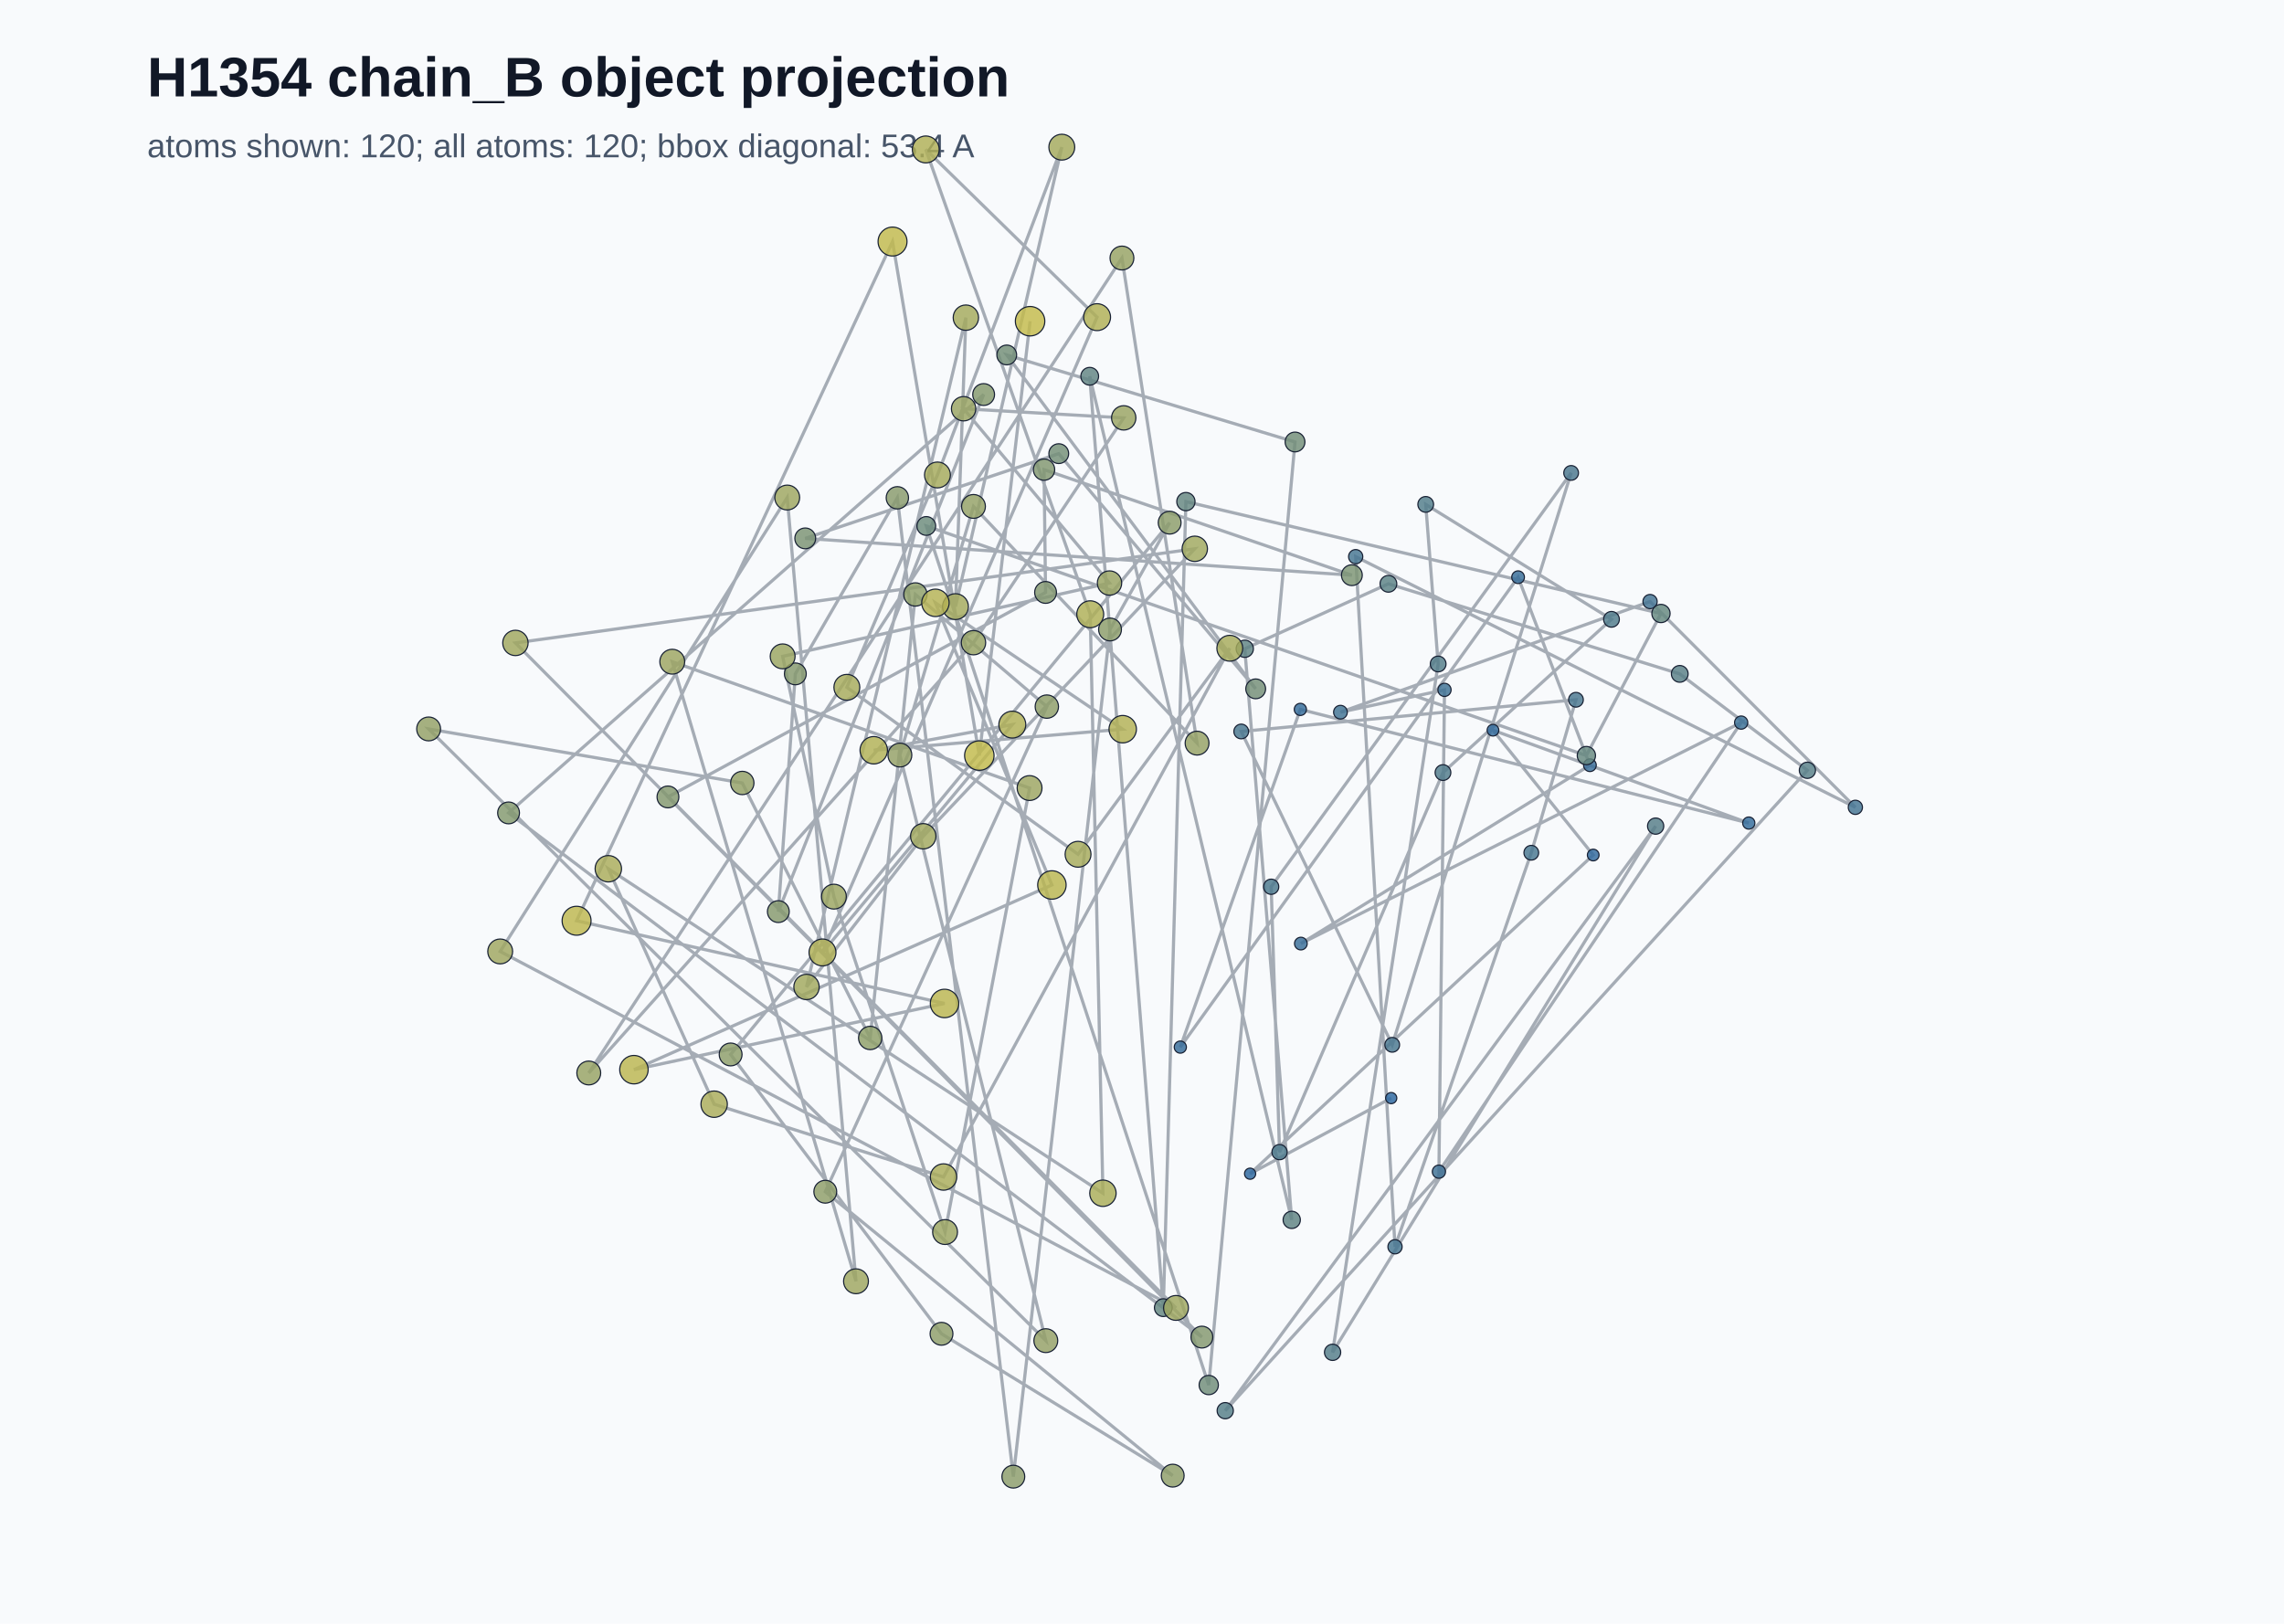
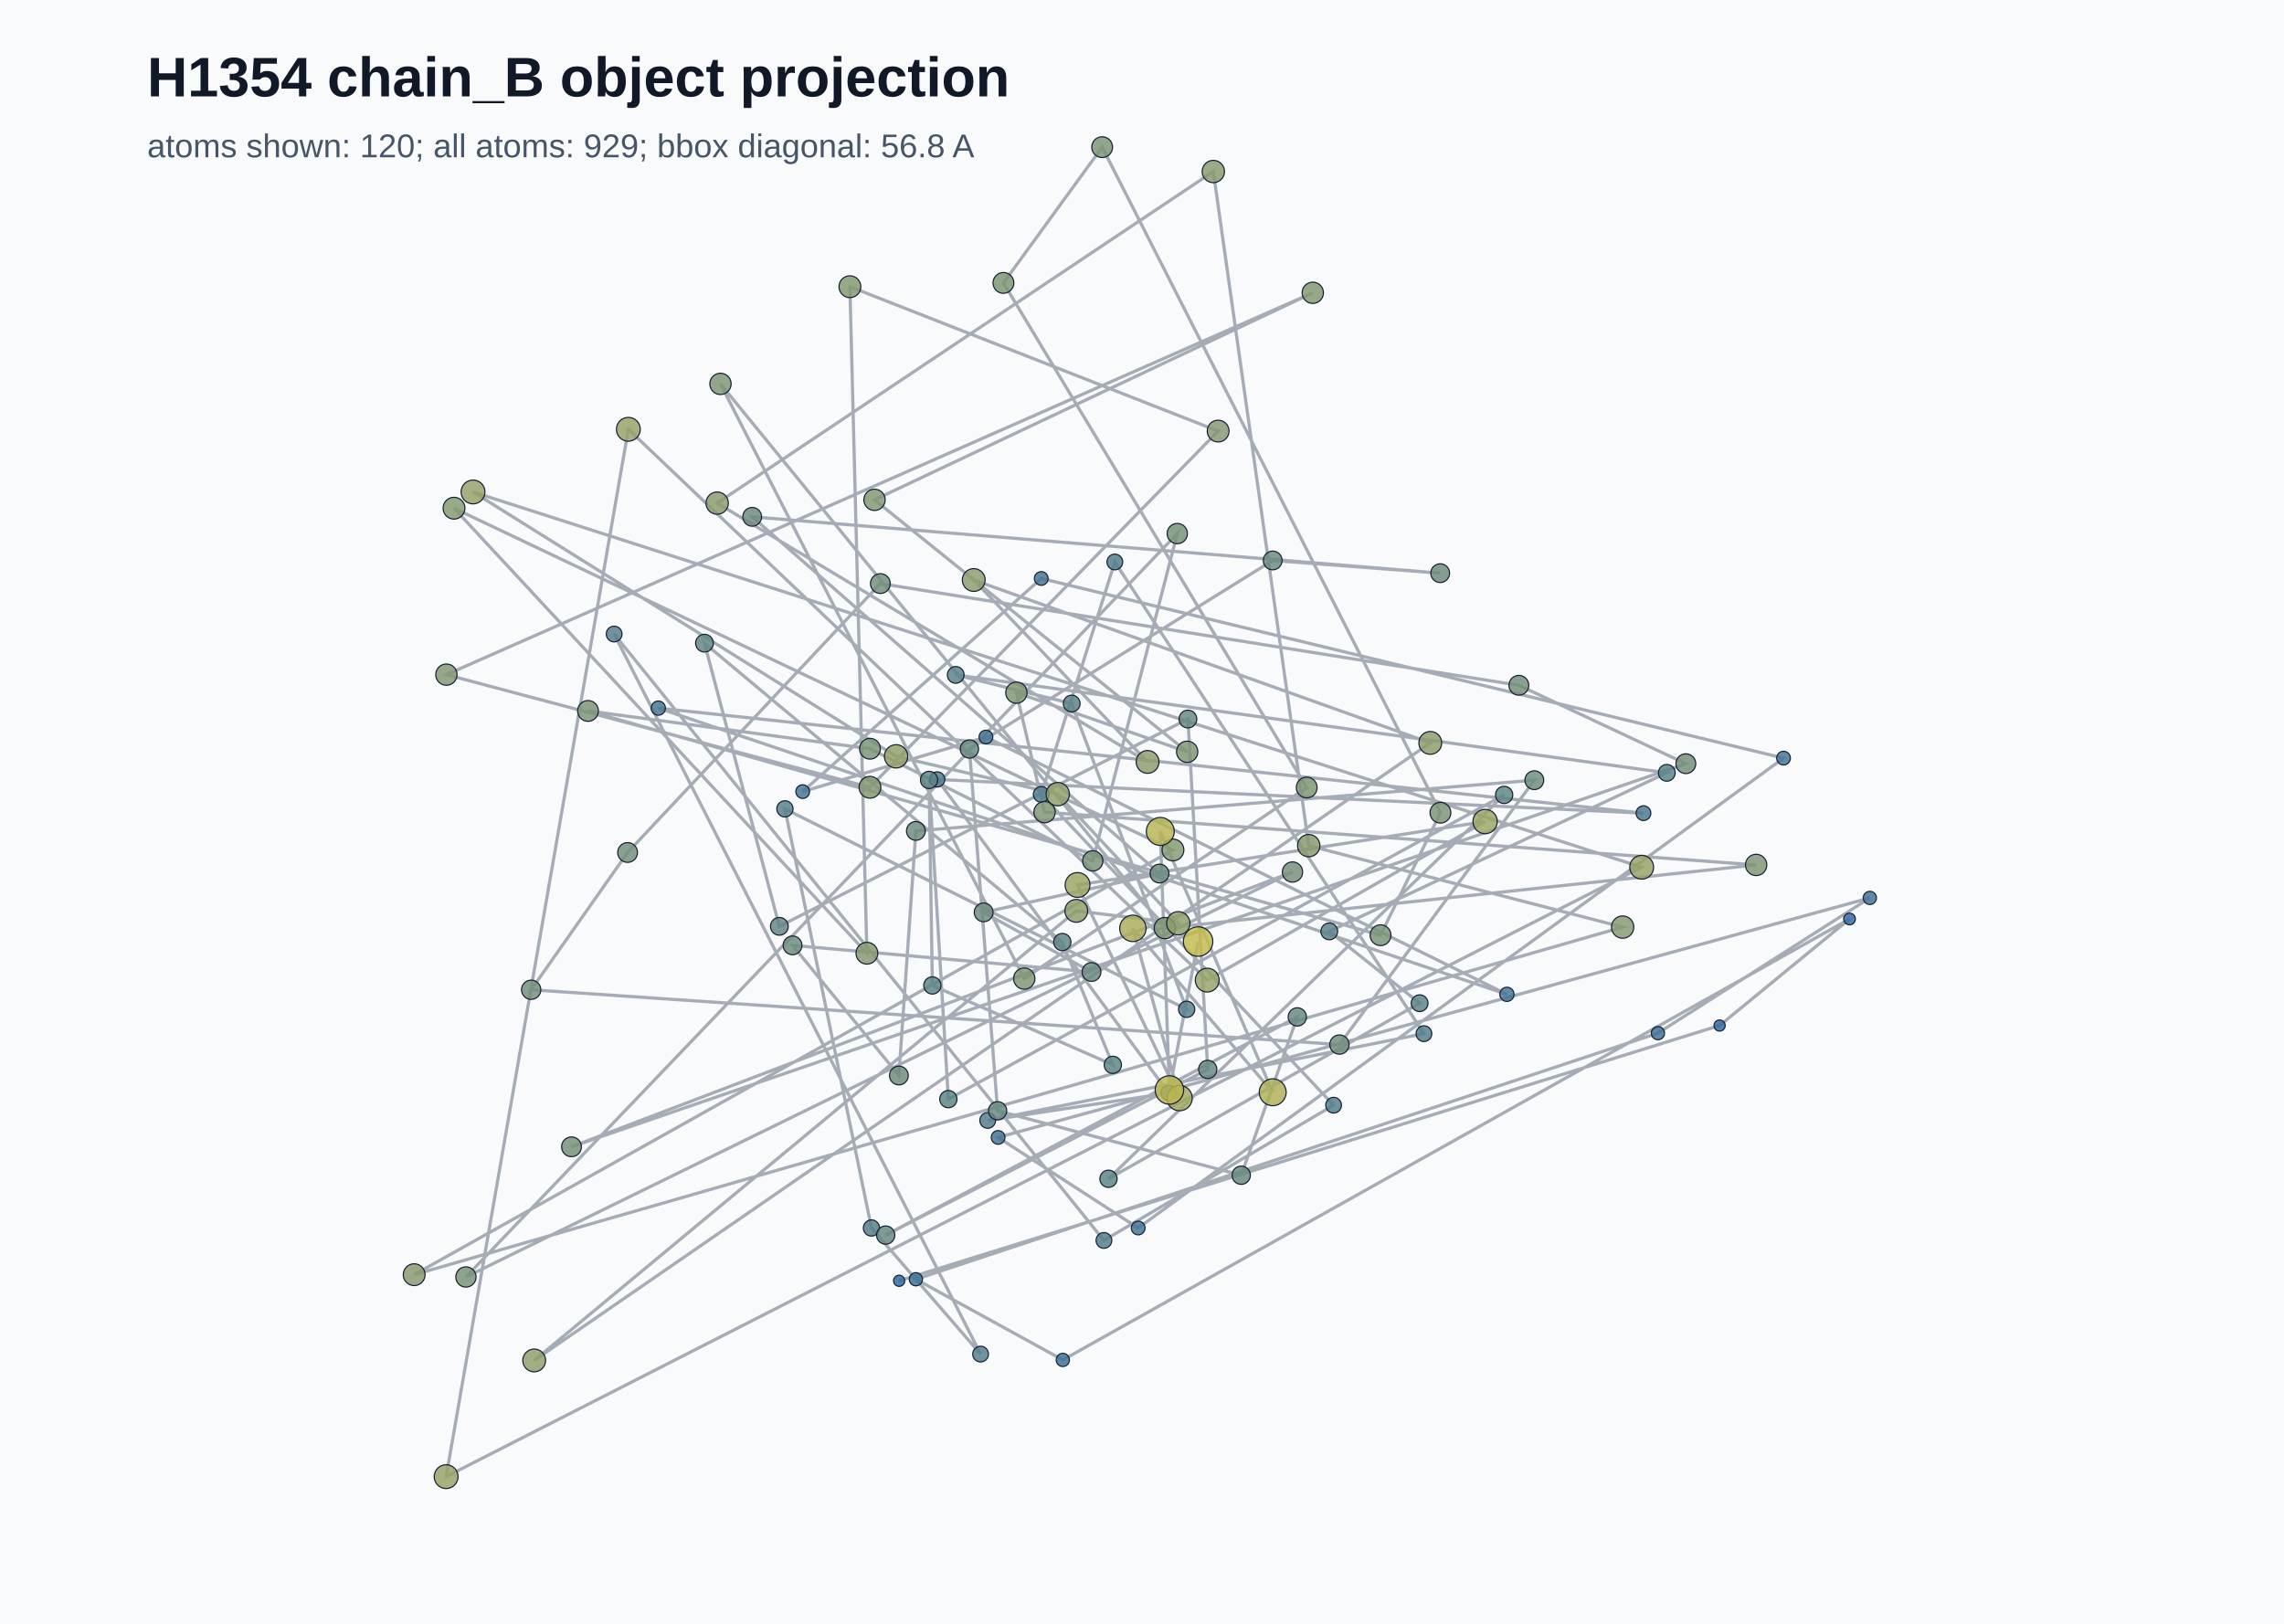
<svg xmlns="http://www.w3.org/2000/svg" width="900" height="640" viewBox="0 0 900 640" role="img" aria-label="H1354 chain_B object projection">
  <rect width="100%" height="100%" fill="#f8fafc" />
  <text x="58" y="38" font-family="Arial, sans-serif" font-size="22" font-weight="700" fill="#111827">H1354 chain_B object projection</text>
-   <text x="58" y="62" font-family="Arial, sans-serif" font-size="13" fill="#475569">atoms shown: 120; all atoms: 120; bbox diagonal: 53.4 A</text>
-   <polyline points="548.2,432.8 492.6,462.6 627.8,337.0 588.3,287.8 689.1,324.4 512.4,279.6 465.1,412.7 598.2,227.5 626.5,301.6 512.6,371.9 686.1,284.8 567.0,461.8 569.2,271.9 528.2,280.7 650.2,237.1 731.1,318.2 534.2,219.4 549.7,491.4 603.4,336.1 621.0,275.8 489.1,288.3 548.6,411.8 619.1,186.4 500.9,349.5 504.2,454.1 568.6,304.5 635.0,244.1 561.8,198.8 566.7,261.7 525.1,533.0 652.4,325.6 482.8,556.0 712.2,303.6 661.9,265.6 547.1,230.1 490.5,255.7 509.0,480.8 429.4,148.3 458.4,515.4 467.3,197.7 654.5,241.8 625.1,297.8 365.0,207.3 476.3,545.9 510.3,174.2 396.7,139.9 494.8,271.5 417.2,178.8 317.3,212.2 532.7,226.7 411.4,185.1 412.0,233.5 263.2,314.1 473.6,527.0 200.4,320.4 387.6,155.5 306.7,359.3 313.4,265.6 353.6,196.2 399.3,582.0 437.4,248.1 460.9,206.0 287.9,415.6 371.0,525.7 462.1,581.6 325.2,469.7 412.5,278.5 360.7,234.3 342.9,409.1 292.5,308.6 168.9,287.3 412.1,528.4 354.6,297.6 383.6,199.6 471.7,292.9 442.1,101.7 232.0,422.9 383.6,253.3 442.8,164.7 379.7,161.1 437.2,229.8 308.4,258.7 328.6,353.4 372.4,485.6 405.7,310.6 264.9,260.8 337.3,505.0 310.2,196.1 197.1,375.0 463.4,515.5 203.1,253.4 470.8,216.3 363.8,329.6 317.8,389.0 380.6,125.2 376.5,239.1 418.4,58.0 369.4,187.2 333.7,270.9 424.8,336.7 484.6,255.5 371.8,463.9 281.4,435.2 239.7,342.4 434.6,470.3 429.6,242.1 364.8,58.9 432.3,125.0 324.1,375.4 398.9,285.6 344.3,295.7 442.4,287.4 368.6,237.6 414.5,348.8 249.8,421.6 372.2,395.5 227.2,362.9 351.7,95.2 385.9,297.8 405.9,126.6" fill="none" stroke="#334155" stroke-width="1.25" stroke-opacity="0.42" />
-   <circle cx="548.2" cy="432.8" r="2.2" fill="rgb(43,103,160)" fill-opacity="0.82" stroke="#172033" stroke-width="0.45" />
-   <circle cx="492.6" cy="462.6" r="2.2" fill="rgb(43,103,159)" fill-opacity="0.82" stroke="#172033" stroke-width="0.45" />
-   <circle cx="627.8" cy="337.0" r="2.3" fill="rgb(48,105,157)" fill-opacity="0.82" stroke="#172033" stroke-width="0.45" />
-   <circle cx="588.3" cy="287.8" r="2.3" fill="rgb(49,106,156)" fill-opacity="0.82" stroke="#172033" stroke-width="0.45" />
-   <circle cx="689.1" cy="324.4" r="2.4" fill="rgb(51,107,155)" fill-opacity="0.82" stroke="#172033" stroke-width="0.45" />
-   <circle cx="512.4" cy="279.6" r="2.4" fill="rgb(52,108,154)" fill-opacity="0.82" stroke="#172033" stroke-width="0.45" />
-   <circle cx="465.1" cy="412.7" r="2.4" fill="rgb(53,108,154)" fill-opacity="0.82" stroke="#172033" stroke-width="0.45" />
-   <circle cx="598.2" cy="227.5" r="2.5" fill="rgb(54,109,153)" fill-opacity="0.82" stroke="#172033" stroke-width="0.45" />
-   <circle cx="626.5" cy="301.6" r="2.5" fill="rgb(55,109,153)" fill-opacity="0.82" stroke="#172033" stroke-width="0.45" />
-   <circle cx="512.6" cy="371.9" r="2.5" fill="rgb(56,110,152)" fill-opacity="0.82" stroke="#172033" stroke-width="0.45" />
-   <circle cx="686.1" cy="284.8" r="2.6" fill="rgb(59,112,150)" fill-opacity="0.82" stroke="#172033" stroke-width="0.45" />
-   <circle cx="567.0" cy="461.8" r="2.6" fill="rgb(61,112,149)" fill-opacity="0.82" stroke="#172033" stroke-width="0.45" />
-   <circle cx="569.2" cy="271.9" r="2.6" fill="rgb(61,113,149)" fill-opacity="0.82" stroke="#172033" stroke-width="0.45" />
-   <circle cx="528.2" cy="280.7" r="2.7" fill="rgb(64,115,147)" fill-opacity="0.82" stroke="#172033" stroke-width="0.45" />
-   <circle cx="650.2" cy="237.1" r="2.8" fill="rgb(66,115,146)" fill-opacity="0.82" stroke="#172033" stroke-width="0.45" />
-   <circle cx="731.1" cy="318.2" r="2.8" fill="rgb(67,116,146)" fill-opacity="0.82" stroke="#172033" stroke-width="0.45" />
-   <circle cx="534.2" cy="219.4" r="2.8" fill="rgb(69,117,145)" fill-opacity="0.82" stroke="#172033" stroke-width="0.45" />
-   <circle cx="549.7" cy="491.4" r="2.8" fill="rgb(69,117,144)" fill-opacity="0.82" stroke="#172033" stroke-width="0.45" />
-   <circle cx="603.4" cy="336.1" r="2.9" fill="rgb(71,118,144)" fill-opacity="0.82" stroke="#172033" stroke-width="0.45" />
-   <circle cx="621.0" cy="275.8" r="2.9" fill="rgb(72,119,143)" fill-opacity="0.82" stroke="#172033" stroke-width="0.45" />
-   <circle cx="489.1" cy="288.3" r="2.9" fill="rgb(72,119,143)" fill-opacity="0.82" stroke="#172033" stroke-width="0.45" />
-   <circle cx="548.6" cy="411.8" r="2.9" fill="rgb(72,119,143)" fill-opacity="0.82" stroke="#172033" stroke-width="0.45" />
-   <circle cx="619.1" cy="186.4" r="2.9" fill="rgb(73,119,142)" fill-opacity="0.82" stroke="#172033" stroke-width="0.45" />
-   <circle cx="500.9" cy="349.5" r="3.0" fill="rgb(75,121,141)" fill-opacity="0.82" stroke="#172033" stroke-width="0.45" />
-   <circle cx="504.2" cy="454.1" r="3.0" fill="rgb(77,122,140)" fill-opacity="0.82" stroke="#172033" stroke-width="0.45" />
-   <circle cx="568.6" cy="304.5" r="3.1" fill="rgb(79,123,139)" fill-opacity="0.82" stroke="#172033" stroke-width="0.45" />
-   <circle cx="635.0" cy="244.1" r="3.1" fill="rgb(80,123,139)" fill-opacity="0.82" stroke="#172033" stroke-width="0.45" />
-   <circle cx="561.8" cy="198.8" r="3.1" fill="rgb(81,124,138)" fill-opacity="0.82" stroke="#172033" stroke-width="0.45" />
-   <circle cx="566.7" cy="261.7" r="3.1" fill="rgb(82,124,137)" fill-opacity="0.82" stroke="#172033" stroke-width="0.45" />
-   <circle cx="525.1" cy="533.0" r="3.2" fill="rgb(83,125,137)" fill-opacity="0.82" stroke="#172033" stroke-width="0.45" />
-   <circle cx="652.4" cy="325.6" r="3.2" fill="rgb(84,125,136)" fill-opacity="0.82" stroke="#172033" stroke-width="0.45" />
-   <circle cx="482.8" cy="556.0" r="3.2" fill="rgb(85,126,136)" fill-opacity="0.82" stroke="#172033" stroke-width="0.45" />
-   <circle cx="712.2" cy="303.6" r="3.2" fill="rgb(87,127,135)" fill-opacity="0.82" stroke="#172033" stroke-width="0.45" />
-   <circle cx="661.9" cy="265.6" r="3.3" fill="rgb(88,127,134)" fill-opacity="0.82" stroke="#172033" stroke-width="0.45" />
-   <circle cx="547.1" cy="230.1" r="3.3" fill="rgb(90,129,133)" fill-opacity="0.82" stroke="#172033" stroke-width="0.45" />
-   <circle cx="490.5" cy="255.7" r="3.4" fill="rgb(94,131,131)" fill-opacity="0.82" stroke="#172033" stroke-width="0.45" />
-   <circle cx="509.0" cy="480.8" r="3.4" fill="rgb(94,131,131)" fill-opacity="0.82" stroke="#172033" stroke-width="0.45" />
-   <circle cx="429.4" cy="148.3" r="3.5" fill="rgb(96,132,130)" fill-opacity="0.82" stroke="#172033" stroke-width="0.45" />
-   <circle cx="458.4" cy="515.4" r="3.5" fill="rgb(99,134,128)" fill-opacity="0.82" stroke="#172033" stroke-width="0.45" />
-   <circle cx="467.3" cy="197.7" r="3.6" fill="rgb(100,134,128)" fill-opacity="0.82" stroke="#172033" stroke-width="0.45" />
-   <circle cx="654.5" cy="241.8" r="3.6" fill="rgb(100,135,127)" fill-opacity="0.82" stroke="#172033" stroke-width="0.45" />
-   <circle cx="625.1" cy="297.8" r="3.6" fill="rgb(101,135,127)" fill-opacity="0.82" stroke="#172033" stroke-width="0.45" />
-   <circle cx="365.0" cy="207.3" r="3.7" fill="rgb(108,139,123)" fill-opacity="0.82" stroke="#172033" stroke-width="0.45" />
-   <circle cx="476.3" cy="545.9" r="3.8" fill="rgb(111,140,121)" fill-opacity="0.82" stroke="#172033" stroke-width="0.45" />
-   <circle cx="510.3" cy="174.2" r="3.9" fill="rgb(113,142,120)" fill-opacity="0.82" stroke="#172033" stroke-width="0.45" />
-   <circle cx="396.7" cy="139.9" r="3.9" fill="rgb(114,142,119)" fill-opacity="0.82" stroke="#172033" stroke-width="0.45" />
-   <circle cx="494.8" cy="271.5" r="3.9" fill="rgb(115,142,119)" fill-opacity="0.82" stroke="#172033" stroke-width="0.45" />
-   <circle cx="417.2" cy="178.8" r="3.9" fill="rgb(115,143,119)" fill-opacity="0.82" stroke="#172033" stroke-width="0.45" />
-   <circle cx="317.3" cy="212.2" r="4.1" fill="rgb(122,146,115)" fill-opacity="0.82" stroke="#172033" stroke-width="0.45" />
-   <circle cx="532.7" cy="226.7" r="4.1" fill="rgb(123,147,115)" fill-opacity="0.82" stroke="#172033" stroke-width="0.45" />
-   <circle cx="411.4" cy="185.1" r="4.2" fill="rgb(128,150,111)" fill-opacity="0.82" stroke="#172033" stroke-width="0.45" />
-   <circle cx="412.0" cy="233.5" r="4.3" fill="rgb(130,151,111)" fill-opacity="0.82" stroke="#172033" stroke-width="0.45" />
-   <circle cx="263.2" cy="314.1" r="4.3" fill="rgb(130,151,110)" fill-opacity="0.82" stroke="#172033" stroke-width="0.45" />
-   <circle cx="473.6" cy="527.0" r="4.3" fill="rgb(131,151,110)" fill-opacity="0.82" stroke="#172033" stroke-width="0.45" />
-   <circle cx="200.4" cy="320.4" r="4.3" fill="rgb(131,152,110)" fill-opacity="0.82" stroke="#172033" stroke-width="0.45" />
-   <circle cx="387.6" cy="155.5" r="4.3" fill="rgb(132,152,109)" fill-opacity="0.82" stroke="#172033" stroke-width="0.45" />
-   <circle cx="306.7" cy="359.3" r="4.3" fill="rgb(133,153,109)" fill-opacity="0.82" stroke="#172033" stroke-width="0.45" />
-   <circle cx="313.4" cy="265.6" r="4.3" fill="rgb(133,153,109)" fill-opacity="0.82" stroke="#172033" stroke-width="0.45" />
-   <circle cx="353.6" cy="196.2" r="4.4" fill="rgb(136,154,107)" fill-opacity="0.82" stroke="#172033" stroke-width="0.45" />
-   <circle cx="399.3" cy="582.0" r="4.5" fill="rgb(139,156,106)" fill-opacity="0.82" stroke="#172033" stroke-width="0.45" />
-   <circle cx="437.4" cy="248.1" r="4.5" fill="rgb(139,156,105)" fill-opacity="0.82" stroke="#172033" stroke-width="0.45" />
-   <circle cx="460.9" cy="206.0" r="4.5" fill="rgb(139,156,105)" fill-opacity="0.82" stroke="#172033" stroke-width="0.45" />
-   <circle cx="287.9" cy="415.6" r="4.5" fill="rgb(140,157,105)" fill-opacity="0.82" stroke="#172033" stroke-width="0.45" />
-   <circle cx="371.0" cy="525.7" r="4.5" fill="rgb(141,157,105)" fill-opacity="0.82" stroke="#172033" stroke-width="0.45" />
-   <circle cx="462.1" cy="581.6" r="4.5" fill="rgb(141,157,104)" fill-opacity="0.82" stroke="#172033" stroke-width="0.45" />
-   <circle cx="325.2" cy="469.7" r="4.5" fill="rgb(142,157,104)" fill-opacity="0.82" stroke="#172033" stroke-width="0.45" />
-   <circle cx="412.5" cy="278.5" r="4.6" fill="rgb(142,157,104)" fill-opacity="0.82" stroke="#172033" stroke-width="0.45" />
-   <circle cx="360.7" cy="234.3" r="4.6" fill="rgb(142,158,104)" fill-opacity="0.82" stroke="#172033" stroke-width="0.45" />
-   <circle cx="342.9" cy="409.1" r="4.6" fill="rgb(142,158,104)" fill-opacity="0.82" stroke="#172033" stroke-width="0.45" />
-   <circle cx="292.5" cy="308.6" r="4.6" fill="rgb(146,160,102)" fill-opacity="0.82" stroke="#172033" stroke-width="0.45" />
-   <circle cx="168.9" cy="287.3" r="4.7" fill="rgb(146,160,102)" fill-opacity="0.82" stroke="#172033" stroke-width="0.45" />
-   <circle cx="412.1" cy="528.4" r="4.7" fill="rgb(147,160,101)" fill-opacity="0.82" stroke="#172033" stroke-width="0.45" />
-   <circle cx="354.6" cy="297.6" r="4.7" fill="rgb(147,160,101)" fill-opacity="0.82" stroke="#172033" stroke-width="0.45" />
-   <circle cx="383.6" cy="199.6" r="4.7" fill="rgb(148,161,101)" fill-opacity="0.82" stroke="#172033" stroke-width="0.45" />
-   <circle cx="471.7" cy="292.9" r="4.7" fill="rgb(149,161,100)" fill-opacity="0.82" stroke="#172033" stroke-width="0.45" />
-   <circle cx="442.1" cy="101.7" r="4.7" fill="rgb(150,162,99)" fill-opacity="0.82" stroke="#172033" stroke-width="0.45" />
-   <circle cx="232.0" cy="422.9" r="4.7" fill="rgb(150,162,99)" fill-opacity="0.82" stroke="#172033" stroke-width="0.45" />
-   <circle cx="383.6" cy="253.3" r="4.8" fill="rgb(150,162,99)" fill-opacity="0.82" stroke="#172033" stroke-width="0.45" />
-   <circle cx="442.8" cy="164.7" r="4.8" fill="rgb(152,163,98)" fill-opacity="0.82" stroke="#172033" stroke-width="0.45" />
-   <circle cx="379.7" cy="161.1" r="4.8" fill="rgb(152,163,98)" fill-opacity="0.82" stroke="#172033" stroke-width="0.45" />
-   <circle cx="437.2" cy="229.8" r="4.8" fill="rgb(153,163,98)" fill-opacity="0.82" stroke="#172033" stroke-width="0.45" />
-   <circle cx="308.4" cy="258.7" r="4.9" fill="rgb(154,164,97)" fill-opacity="0.82" stroke="#172033" stroke-width="0.45" />
-   <circle cx="328.6" cy="353.4" r="4.9" fill="rgb(155,165,97)" fill-opacity="0.82" stroke="#172033" stroke-width="0.45" />
-   <circle cx="372.4" cy="485.6" r="4.9" fill="rgb(155,165,97)" fill-opacity="0.82" stroke="#172033" stroke-width="0.45" />
-   <circle cx="405.7" cy="310.6" r="4.9" fill="rgb(156,165,96)" fill-opacity="0.82" stroke="#172033" stroke-width="0.45" />
-   <circle cx="264.9" cy="260.8" r="4.9" fill="rgb(156,165,96)" fill-opacity="0.82" stroke="#172033" stroke-width="0.45" />
-   <circle cx="337.3" cy="505.0" r="4.9" fill="rgb(157,166,95)" fill-opacity="0.82" stroke="#172033" stroke-width="0.45" />
-   <circle cx="310.2" cy="196.1" r="4.9" fill="rgb(157,166,95)" fill-opacity="0.82" stroke="#172033" stroke-width="0.45" />
-   <circle cx="197.1" cy="375.0" r="4.9" fill="rgb(158,166,95)" fill-opacity="0.82" stroke="#172033" stroke-width="0.45" />
-   <circle cx="463.4" cy="515.5" r="4.9" fill="rgb(158,167,95)" fill-opacity="0.82" stroke="#172033" stroke-width="0.45" />
-   <circle cx="203.1" cy="253.4" r="5.0" fill="rgb(160,167,94)" fill-opacity="0.82" stroke="#172033" stroke-width="0.45" />
-   <circle cx="470.8" cy="216.3" r="5.0" fill="rgb(160,168,94)" fill-opacity="0.82" stroke="#172033" stroke-width="0.45" />
-   <circle cx="363.8" cy="329.6" r="5.0" fill="rgb(161,168,94)" fill-opacity="0.82" stroke="#172033" stroke-width="0.45" />
-   <circle cx="317.8" cy="389.0" r="5.0" fill="rgb(161,168,93)" fill-opacity="0.82" stroke="#172033" stroke-width="0.45" />
-   <circle cx="380.6" cy="125.2" r="5.0" fill="rgb(163,169,92)" fill-opacity="0.82" stroke="#172033" stroke-width="0.45" />
-   <circle cx="376.5" cy="239.1" r="5.1" fill="rgb(163,169,92)" fill-opacity="0.82" stroke="#172033" stroke-width="0.45" />
-   <circle cx="418.4" cy="58.0" r="5.1" fill="rgb(163,169,92)" fill-opacity="0.82" stroke="#172033" stroke-width="0.45" />
-   <circle cx="369.4" cy="187.2" r="5.1" fill="rgb(164,170,91)" fill-opacity="0.82" stroke="#172033" stroke-width="0.45" />
-   <circle cx="333.7" cy="270.9" r="5.1" fill="rgb(166,171,91)" fill-opacity="0.82" stroke="#172033" stroke-width="0.45" />
-   <circle cx="424.8" cy="336.7" r="5.1" fill="rgb(166,171,91)" fill-opacity="0.82" stroke="#172033" stroke-width="0.45" />
-   <circle cx="484.6" cy="255.5" r="5.1" fill="rgb(166,171,91)" fill-opacity="0.82" stroke="#172033" stroke-width="0.45" />
-   <circle cx="371.8" cy="463.9" r="5.2" fill="rgb(169,172,89)" fill-opacity="0.82" stroke="#172033" stroke-width="0.45" />
-   <circle cx="281.4" cy="435.2" r="5.2" fill="rgb(169,172,89)" fill-opacity="0.82" stroke="#172033" stroke-width="0.45" />
-   <circle cx="239.7" cy="342.4" r="5.2" fill="rgb(169,172,89)" fill-opacity="0.82" stroke="#172033" stroke-width="0.45" />
-   <circle cx="434.6" cy="470.3" r="5.2" fill="rgb(170,173,88)" fill-opacity="0.82" stroke="#172033" stroke-width="0.45" />
-   <circle cx="429.6" cy="242.1" r="5.3" fill="rgb(174,175,86)" fill-opacity="0.82" stroke="#172033" stroke-width="0.45" />
-   <circle cx="364.8" cy="58.9" r="5.3" fill="rgb(175,175,86)" fill-opacity="0.82" stroke="#172033" stroke-width="0.45" />
-   <circle cx="432.3" cy="125.0" r="5.3" fill="rgb(175,176,85)" fill-opacity="0.82" stroke="#172033" stroke-width="0.45" />
-   <circle cx="324.1" cy="375.4" r="5.3" fill="rgb(175,176,85)" fill-opacity="0.82" stroke="#172033" stroke-width="0.45" />
-   <circle cx="398.9" cy="285.6" r="5.3" fill="rgb(175,176,85)" fill-opacity="0.82" stroke="#172033" stroke-width="0.45" />
-   <circle cx="344.3" cy="295.7" r="5.4" fill="rgb(177,177,84)" fill-opacity="0.82" stroke="#172033" stroke-width="0.45" />
-   <circle cx="442.4" cy="287.4" r="5.4" fill="rgb(178,177,84)" fill-opacity="0.82" stroke="#172033" stroke-width="0.45" />
-   <circle cx="368.6" cy="237.6" r="5.4" fill="rgb(180,178,83)" fill-opacity="0.82" stroke="#172033" stroke-width="0.45" />
-   <circle cx="414.5" cy="348.8" r="5.6" fill="rgb(185,182,80)" fill-opacity="0.82" stroke="#172033" stroke-width="0.45" />
-   <circle cx="249.8" cy="421.6" r="5.6" fill="rgb(187,182,79)" fill-opacity="0.82" stroke="#172033" stroke-width="0.45" />
-   <circle cx="372.2" cy="395.5" r="5.6" fill="rgb(187,182,79)" fill-opacity="0.82" stroke="#172033" stroke-width="0.45" />
-   <circle cx="227.2" cy="362.9" r="5.7" fill="rgb(189,183,78)" fill-opacity="0.82" stroke="#172033" stroke-width="0.45" />
-   <circle cx="351.7" cy="95.2" r="5.7" fill="rgb(192,185,76)" fill-opacity="0.82" stroke="#172033" stroke-width="0.45" />
-   <circle cx="385.9" cy="297.8" r="5.8" fill="rgb(194,186,75)" fill-opacity="0.82" stroke="#172033" stroke-width="0.45" />
-   <circle cx="405.9" cy="126.6" r="5.8" fill="rgb(195,187,75)" fill-opacity="0.82" stroke="#172033" stroke-width="0.45" />
+   <text x="58" y="62" font-family="Arial, sans-serif" font-size="13" fill="#475569">atoms shown: 120; all atoms: 929; bbox diagonal: 56.8 A</text>
+   <polyline points="354.3,504.8 677.6,404.2 728.8,362.2 418.8,536.0 360.9,504.2 653.3,407.2 736.8,353.9 393.3,448.3 448.5,484.0 702.8,298.8 410.3,228.0 316.3,312.0 388.5,290.5 593.8,391.9 259.4,279.1 647.6,320.5 369.3,307.2 460.5,430.8 389.2,441.6 561.1,407.4 439.3,221.5 410.3,313.1 525.5,435.6 435.0,488.9 242.0,249.9 386.4,533.7 343.4,484.0 309.3,318.8 467.6,397.8 422.3,277.3 376.6,266.0 656.8,304.6 523.8,367.1 559.4,395.4 436.8,464.6 592.7,313.3 373.7,433.2 366.1,307.4 367.4,388.4 438.5,419.7 418.6,371.3 277.6,253.5 307.1,365.1 468.1,283.4 475.9,421.5 349.0,486.8 511.2,400.8 489.1,463.2 393.1,437.8 382.0,295.2 501.5,220.9 567.5,225.9 296.4,203.7 456.9,344.3 387.6,359.6 430.1,383.1 312.3,372.6 354.2,423.9 360.9,327.5 604.6,307.5 527.8,411.7 209.3,390.1 247.3,336.0 346.9,230.0 598.5,270.1 664.3,301.0 225.2,452.0 509.3,343.7 183.6,503.3 463.9,210.3 430.6,339.3 342.8,295.1 231.7,280.2 544.0,368.6 567.6,320.3 434.3,58.0 395.4,111.5 514.9,310.4 403.6,385.7 283.9,151.3 459.0,365.8 692.0,340.9 411.6,320.1 400.5,273.0 467.8,296.3 344.6,197.0 517.3,115.4 175.9,265.9 342.8,310.3 480.0,169.9 334.9,113.0 341.6,375.7 178.9,200.3 462.2,335.0 163.2,502.4 639.4,365.4 515.7,333.3 478.1,67.6 282.6,198.3 452.2,300.3 383.7,228.6 563.6,292.8 210.5,536.2 424.1,359.0 464.3,363.9 416.8,313.0 353.1,298.1 186.4,193.9 646.9,341.8 175.8,582.0 247.6,169.2 475.7,386.3 585.2,323.8 424.6,348.8 464.8,432.8 446.4,365.9 501.5,430.5 457.2,327.7 460.8,429.6 472.1,371.1" fill="none" stroke="#334155" stroke-width="1.25" stroke-opacity="0.42" />
+   <circle cx="354.3" cy="504.8" r="2.2" fill="rgb(43,103,160)" fill-opacity="0.82" stroke="#172033" stroke-width="0.45" />
+   <circle cx="677.6" cy="404.2" r="2.2" fill="rgb(45,104,158)" fill-opacity="0.82" stroke="#172033" stroke-width="0.45" />
+   <circle cx="728.8" cy="362.2" r="2.3" fill="rgb(45,104,158)" fill-opacity="0.82" stroke="#172033" stroke-width="0.45" />
+   <circle cx="418.8" cy="536.0" r="2.6" fill="rgb(58,111,151)" fill-opacity="0.82" stroke="#172033" stroke-width="0.45" />
+   <circle cx="360.9" cy="504.2" r="2.6" fill="rgb(59,112,150)" fill-opacity="0.82" stroke="#172033" stroke-width="0.45" />
+   <circle cx="653.3" cy="407.2" r="2.6" fill="rgb(60,112,150)" fill-opacity="0.82" stroke="#172033" stroke-width="0.45" />
+   <circle cx="736.8" cy="353.9" r="2.6" fill="rgb(61,113,149)" fill-opacity="0.82" stroke="#172033" stroke-width="0.45" />
+   <circle cx="393.3" cy="448.3" r="2.7" fill="rgb(62,114,148)" fill-opacity="0.82" stroke="#172033" stroke-width="0.45" />
+   <circle cx="448.5" cy="484.0" r="2.7" fill="rgb(65,115,147)" fill-opacity="0.82" stroke="#172033" stroke-width="0.45" />
+   <circle cx="702.8" cy="298.8" r="2.7" fill="rgb(65,115,147)" fill-opacity="0.82" stroke="#172033" stroke-width="0.45" />
+   <circle cx="410.3" cy="228.0" r="2.7" fill="rgb(65,115,147)" fill-opacity="0.82" stroke="#172033" stroke-width="0.45" />
+   <circle cx="316.3" cy="312.0" r="2.7" fill="rgb(65,115,147)" fill-opacity="0.82" stroke="#172033" stroke-width="0.45" />
+   <circle cx="388.5" cy="290.5" r="2.7" fill="rgb(66,115,147)" fill-opacity="0.82" stroke="#172033" stroke-width="0.45" />
+   <circle cx="593.8" cy="391.9" r="2.8" fill="rgb(66,115,146)" fill-opacity="0.82" stroke="#172033" stroke-width="0.45" />
+   <circle cx="259.4" cy="279.1" r="2.8" fill="rgb(67,116,146)" fill-opacity="0.82" stroke="#172033" stroke-width="0.45" />
+   <circle cx="647.6" cy="320.5" r="2.9" fill="rgb(72,119,143)" fill-opacity="0.82" stroke="#172033" stroke-width="0.45" />
+   <circle cx="369.3" cy="307.2" r="3.0" fill="rgb(75,121,141)" fill-opacity="0.82" stroke="#172033" stroke-width="0.45" />
+   <circle cx="460.5" cy="430.8" r="3.0" fill="rgb(77,122,140)" fill-opacity="0.82" stroke="#172033" stroke-width="0.45" />
+   <circle cx="389.2" cy="441.6" r="3.1" fill="rgb(79,123,139)" fill-opacity="0.82" stroke="#172033" stroke-width="0.45" />
+   <circle cx="561.1" cy="407.4" r="3.1" fill="rgb(80,123,139)" fill-opacity="0.82" stroke="#172033" stroke-width="0.45" />
+   <circle cx="439.3" cy="221.5" r="3.1" fill="rgb(80,123,139)" fill-opacity="0.82" stroke="#172033" stroke-width="0.45" />
+   <circle cx="410.3" cy="313.1" r="3.1" fill="rgb(80,123,139)" fill-opacity="0.82" stroke="#172033" stroke-width="0.45" />
+   <circle cx="525.5" cy="435.6" r="3.1" fill="rgb(80,123,138)" fill-opacity="0.82" stroke="#172033" stroke-width="0.45" />
+   <circle cx="435.0" cy="488.9" r="3.1" fill="rgb(81,124,138)" fill-opacity="0.82" stroke="#172033" stroke-width="0.45" />
+   <circle cx="242.0" cy="249.9" r="3.1" fill="rgb(82,124,138)" fill-opacity="0.82" stroke="#172033" stroke-width="0.45" />
+   <circle cx="386.4" cy="533.7" r="3.1" fill="rgb(82,124,138)" fill-opacity="0.82" stroke="#172033" stroke-width="0.45" />
+   <circle cx="343.4" cy="484.0" r="3.2" fill="rgb(84,125,136)" fill-opacity="0.82" stroke="#172033" stroke-width="0.45" />
+   <circle cx="309.3" cy="318.8" r="3.2" fill="rgb(84,126,136)" fill-opacity="0.82" stroke="#172033" stroke-width="0.45" />
+   <circle cx="467.6" cy="397.8" r="3.2" fill="rgb(85,126,136)" fill-opacity="0.82" stroke="#172033" stroke-width="0.45" />
+   <circle cx="422.3" cy="277.3" r="3.3" fill="rgb(88,127,134)" fill-opacity="0.82" stroke="#172033" stroke-width="0.45" />
+   <circle cx="376.6" cy="266.0" r="3.3" fill="rgb(88,128,134)" fill-opacity="0.82" stroke="#172033" stroke-width="0.45" />
+   <circle cx="656.8" cy="304.6" r="3.3" fill="rgb(88,128,134)" fill-opacity="0.82" stroke="#172033" stroke-width="0.45" />
+   <circle cx="523.8" cy="367.1" r="3.3" fill="rgb(89,128,134)" fill-opacity="0.82" stroke="#172033" stroke-width="0.45" />
+   <circle cx="559.4" cy="395.4" r="3.3" fill="rgb(90,129,133)" fill-opacity="0.82" stroke="#172033" stroke-width="0.45" />
+   <circle cx="436.8" cy="464.6" r="3.4" fill="rgb(91,130,132)" fill-opacity="0.82" stroke="#172033" stroke-width="0.45" />
+   <circle cx="592.7" cy="313.3" r="3.4" fill="rgb(92,130,132)" fill-opacity="0.82" stroke="#172033" stroke-width="0.45" />
+   <circle cx="373.7" cy="433.2" r="3.4" fill="rgb(92,130,132)" fill-opacity="0.82" stroke="#172033" stroke-width="0.45" />
+   <circle cx="366.1" cy="307.4" r="3.4" fill="rgb(92,130,132)" fill-opacity="0.82" stroke="#172033" stroke-width="0.45" />
+   <circle cx="367.4" cy="388.4" r="3.4" fill="rgb(92,130,132)" fill-opacity="0.82" stroke="#172033" stroke-width="0.45" />
+   <circle cx="438.5" cy="419.7" r="3.4" fill="rgb(92,130,132)" fill-opacity="0.82" stroke="#172033" stroke-width="0.45" />
+   <circle cx="418.6" cy="371.3" r="3.4" fill="rgb(94,131,131)" fill-opacity="0.82" stroke="#172033" stroke-width="0.45" />
+   <circle cx="277.6" cy="253.5" r="3.5" fill="rgb(95,132,130)" fill-opacity="0.82" stroke="#172033" stroke-width="0.45" />
+   <circle cx="307.1" cy="365.1" r="3.5" fill="rgb(96,132,130)" fill-opacity="0.82" stroke="#172033" stroke-width="0.45" />
+   <circle cx="468.1" cy="283.4" r="3.5" fill="rgb(99,134,128)" fill-opacity="0.82" stroke="#172033" stroke-width="0.45" />
+   <circle cx="475.9" cy="421.5" r="3.6" fill="rgb(100,134,128)" fill-opacity="0.82" stroke="#172033" stroke-width="0.45" />
+   <circle cx="349.0" cy="486.8" r="3.6" fill="rgb(100,134,127)" fill-opacity="0.82" stroke="#172033" stroke-width="0.45" />
+   <circle cx="511.2" cy="400.8" r="3.6" fill="rgb(101,135,127)" fill-opacity="0.82" stroke="#172033" stroke-width="0.45" />
+   <circle cx="489.1" cy="463.2" r="3.6" fill="rgb(102,135,126)" fill-opacity="0.82" stroke="#172033" stroke-width="0.45" />
+   <circle cx="393.1" cy="437.8" r="3.6" fill="rgb(102,135,126)" fill-opacity="0.82" stroke="#172033" stroke-width="0.45" />
+   <circle cx="382.0" cy="295.2" r="3.6" fill="rgb(103,136,126)" fill-opacity="0.82" stroke="#172033" stroke-width="0.45" />
+   <circle cx="501.5" cy="220.9" r="3.7" fill="rgb(104,137,125)" fill-opacity="0.82" stroke="#172033" stroke-width="0.45" />
+   <circle cx="567.5" cy="225.9" r="3.7" fill="rgb(105,137,125)" fill-opacity="0.82" stroke="#172033" stroke-width="0.45" />
+   <circle cx="296.4" cy="203.7" r="3.7" fill="rgb(105,137,124)" fill-opacity="0.82" stroke="#172033" stroke-width="0.45" />
+   <circle cx="456.9" cy="344.3" r="3.7" fill="rgb(105,137,124)" fill-opacity="0.82" stroke="#172033" stroke-width="0.45" />
+   <circle cx="387.6" cy="359.6" r="3.7" fill="rgb(106,138,124)" fill-opacity="0.82" stroke="#172033" stroke-width="0.45" />
+   <circle cx="430.1" cy="383.1" r="3.7" fill="rgb(107,138,124)" fill-opacity="0.82" stroke="#172033" stroke-width="0.45" />
+   <circle cx="312.3" cy="372.6" r="3.7" fill="rgb(107,138,123)" fill-opacity="0.82" stroke="#172033" stroke-width="0.45" />
+   <circle cx="354.2" cy="423.9" r="3.7" fill="rgb(107,138,123)" fill-opacity="0.82" stroke="#172033" stroke-width="0.45" />
+   <circle cx="360.9" cy="327.5" r="3.7" fill="rgb(107,138,123)" fill-opacity="0.82" stroke="#172033" stroke-width="0.45" />
+   <circle cx="604.6" cy="307.5" r="3.7" fill="rgb(108,139,123)" fill-opacity="0.82" stroke="#172033" stroke-width="0.45" />
+   <circle cx="527.8" cy="411.7" r="3.8" fill="rgb(109,140,122)" fill-opacity="0.82" stroke="#172033" stroke-width="0.45" />
+   <circle cx="209.3" cy="390.1" r="3.8" fill="rgb(112,141,121)" fill-opacity="0.82" stroke="#172033" stroke-width="0.45" />
+   <circle cx="247.3" cy="336.0" r="3.9" fill="rgb(113,141,120)" fill-opacity="0.82" stroke="#172033" stroke-width="0.45" />
+   <circle cx="346.9" cy="230.0" r="3.9" fill="rgb(114,142,120)" fill-opacity="0.82" stroke="#172033" stroke-width="0.45" />
+   <circle cx="598.5" cy="270.1" r="3.9" fill="rgb(114,142,119)" fill-opacity="0.82" stroke="#172033" stroke-width="0.45" />
+   <circle cx="664.3" cy="301.0" r="3.9" fill="rgb(115,142,119)" fill-opacity="0.82" stroke="#172033" stroke-width="0.45" />
+   <circle cx="225.2" cy="452.0" r="3.9" fill="rgb(116,143,118)" fill-opacity="0.82" stroke="#172033" stroke-width="0.45" />
+   <circle cx="509.3" cy="343.7" r="4.0" fill="rgb(116,143,118)" fill-opacity="0.82" stroke="#172033" stroke-width="0.45" />
+   <circle cx="183.6" cy="503.3" r="4.0" fill="rgb(117,144,118)" fill-opacity="0.82" stroke="#172033" stroke-width="0.45" />
+   <circle cx="463.9" cy="210.3" r="4.0" fill="rgb(117,144,118)" fill-opacity="0.82" stroke="#172033" stroke-width="0.45" />
+   <circle cx="430.6" cy="339.3" r="4.0" fill="rgb(119,145,117)" fill-opacity="0.82" stroke="#172033" stroke-width="0.45" />
+   <circle cx="342.8" cy="295.1" r="4.1" fill="rgb(121,146,116)" fill-opacity="0.82" stroke="#172033" stroke-width="0.45" />
+   <circle cx="231.7" cy="280.2" r="4.1" fill="rgb(121,146,116)" fill-opacity="0.82" stroke="#172033" stroke-width="0.45" />
+   <circle cx="544.0" cy="368.6" r="4.1" fill="rgb(121,146,115)" fill-opacity="0.82" stroke="#172033" stroke-width="0.45" />
+   <circle cx="567.6" cy="320.3" r="4.1" fill="rgb(122,146,115)" fill-opacity="0.82" stroke="#172033" stroke-width="0.45" />
+   <circle cx="434.3" cy="58.0" r="4.1" fill="rgb(122,147,115)" fill-opacity="0.82" stroke="#172033" stroke-width="0.45" />
+   <circle cx="395.4" cy="111.5" r="4.1" fill="rgb(123,147,114)" fill-opacity="0.82" stroke="#172033" stroke-width="0.45" />
+   <circle cx="514.9" cy="310.4" r="4.1" fill="rgb(124,148,114)" fill-opacity="0.82" stroke="#172033" stroke-width="0.45" />
+   <circle cx="403.6" cy="385.7" r="4.2" fill="rgb(125,148,113)" fill-opacity="0.82" stroke="#172033" stroke-width="0.45" />
+   <circle cx="283.9" cy="151.3" r="4.2" fill="rgb(125,148,113)" fill-opacity="0.82" stroke="#172033" stroke-width="0.45" />
+   <circle cx="459.0" cy="365.8" r="4.2" fill="rgb(126,148,113)" fill-opacity="0.82" stroke="#172033" stroke-width="0.45" />
+   <circle cx="692.0" cy="340.9" r="4.2" fill="rgb(126,149,113)" fill-opacity="0.82" stroke="#172033" stroke-width="0.45" />
+   <circle cx="411.6" cy="320.1" r="4.2" fill="rgb(126,149,113)" fill-opacity="0.82" stroke="#172033" stroke-width="0.45" />
+   <circle cx="400.5" cy="273.0" r="4.2" fill="rgb(127,149,112)" fill-opacity="0.82" stroke="#172033" stroke-width="0.45" />
+   <circle cx="467.8" cy="296.3" r="4.2" fill="rgb(127,149,112)" fill-opacity="0.82" stroke="#172033" stroke-width="0.45" />
+   <circle cx="344.6" cy="197.0" r="4.2" fill="rgb(128,150,112)" fill-opacity="0.82" stroke="#172033" stroke-width="0.45" />
+   <circle cx="517.3" cy="115.4" r="4.2" fill="rgb(129,150,111)" fill-opacity="0.82" stroke="#172033" stroke-width="0.45" />
+   <circle cx="175.9" cy="265.9" r="4.2" fill="rgb(129,150,111)" fill-opacity="0.82" stroke="#172033" stroke-width="0.45" />
+   <circle cx="342.8" cy="310.3" r="4.3" fill="rgb(130,151,111)" fill-opacity="0.82" stroke="#172033" stroke-width="0.45" />
+   <circle cx="480.0" cy="169.9" r="4.3" fill="rgb(130,151,111)" fill-opacity="0.82" stroke="#172033" stroke-width="0.45" />
+   <circle cx="334.9" cy="113.0" r="4.3" fill="rgb(130,151,111)" fill-opacity="0.82" stroke="#172033" stroke-width="0.45" />
+   <circle cx="341.6" cy="375.7" r="4.3" fill="rgb(131,151,110)" fill-opacity="0.82" stroke="#172033" stroke-width="0.45" />
+   <circle cx="178.9" cy="200.3" r="4.3" fill="rgb(131,152,110)" fill-opacity="0.82" stroke="#172033" stroke-width="0.45" />
+   <circle cx="462.2" cy="335.0" r="4.3" fill="rgb(132,152,109)" fill-opacity="0.82" stroke="#172033" stroke-width="0.45" />
+   <circle cx="163.2" cy="502.4" r="4.3" fill="rgb(133,152,109)" fill-opacity="0.82" stroke="#172033" stroke-width="0.45" />
+   <circle cx="639.4" cy="365.4" r="4.4" fill="rgb(134,153,109)" fill-opacity="0.82" stroke="#172033" stroke-width="0.45" />
+   <circle cx="515.7" cy="333.3" r="4.4" fill="rgb(134,153,108)" fill-opacity="0.82" stroke="#172033" stroke-width="0.45" />
+   <circle cx="478.1" cy="67.6" r="4.4" fill="rgb(135,153,108)" fill-opacity="0.82" stroke="#172033" stroke-width="0.45" />
+   <circle cx="282.6" cy="198.3" r="4.4" fill="rgb(137,155,107)" fill-opacity="0.82" stroke="#172033" stroke-width="0.45" />
+   <circle cx="452.2" cy="300.3" r="4.5" fill="rgb(138,156,106)" fill-opacity="0.82" stroke="#172033" stroke-width="0.45" />
+   <circle cx="383.7" cy="228.6" r="4.5" fill="rgb(138,156,106)" fill-opacity="0.82" stroke="#172033" stroke-width="0.45" />
+   <circle cx="563.6" cy="292.8" r="4.5" fill="rgb(139,156,105)" fill-opacity="0.82" stroke="#172033" stroke-width="0.45" />
+   <circle cx="210.5" cy="536.2" r="4.5" fill="rgb(141,157,105)" fill-opacity="0.82" stroke="#172033" stroke-width="0.45" />
+   <circle cx="424.1" cy="359.0" r="4.5" fill="rgb(142,157,104)" fill-opacity="0.82" stroke="#172033" stroke-width="0.45" />
+   <circle cx="464.3" cy="363.9" r="4.6" fill="rgb(142,157,104)" fill-opacity="0.82" stroke="#172033" stroke-width="0.45" />
+   <circle cx="416.8" cy="313.0" r="4.6" fill="rgb(143,158,103)" fill-opacity="0.82" stroke="#172033" stroke-width="0.45" />
+   <circle cx="353.1" cy="298.1" r="4.6" fill="rgb(145,159,102)" fill-opacity="0.82" stroke="#172033" stroke-width="0.45" />
+   <circle cx="186.4" cy="193.9" r="4.7" fill="rgb(147,160,101)" fill-opacity="0.82" stroke="#172033" stroke-width="0.45" />
+   <circle cx="646.9" cy="341.8" r="4.7" fill="rgb(149,161,100)" fill-opacity="0.82" stroke="#172033" stroke-width="0.45" />
+   <circle cx="175.8" cy="582.0" r="4.7" fill="rgb(149,161,100)" fill-opacity="0.82" stroke="#172033" stroke-width="0.45" />
+   <circle cx="247.6" cy="169.2" r="4.7" fill="rgb(149,161,100)" fill-opacity="0.82" stroke="#172033" stroke-width="0.45" />
+   <circle cx="475.7" cy="386.3" r="4.7" fill="rgb(149,162,100)" fill-opacity="0.82" stroke="#172033" stroke-width="0.45" />
+   <circle cx="585.2" cy="323.8" r="4.8" fill="rgb(153,164,98)" fill-opacity="0.82" stroke="#172033" stroke-width="0.45" />
+   <circle cx="424.6" cy="348.8" r="4.9" fill="rgb(155,164,97)" fill-opacity="0.82" stroke="#172033" stroke-width="0.45" />
+   <circle cx="464.8" cy="432.8" r="5.0" fill="rgb(161,168,93)" fill-opacity="0.82" stroke="#172033" stroke-width="0.45" />
+   <circle cx="446.4" cy="365.9" r="5.2" fill="rgb(170,173,88)" fill-opacity="0.82" stroke="#172033" stroke-width="0.45" />
+   <circle cx="501.5" cy="430.5" r="5.3" fill="rgb(174,175,86)" fill-opacity="0.82" stroke="#172033" stroke-width="0.45" />
+   <circle cx="457.2" cy="327.7" r="5.5" fill="rgb(183,180,81)" fill-opacity="0.82" stroke="#172033" stroke-width="0.45" />
+   <circle cx="460.8" cy="429.6" r="5.6" fill="rgb(187,183,79)" fill-opacity="0.82" stroke="#172033" stroke-width="0.45" />
+   <circle cx="472.1" cy="371.1" r="5.8" fill="rgb(195,187,75)" fill-opacity="0.82" stroke="#172033" stroke-width="0.45" />
</svg>
